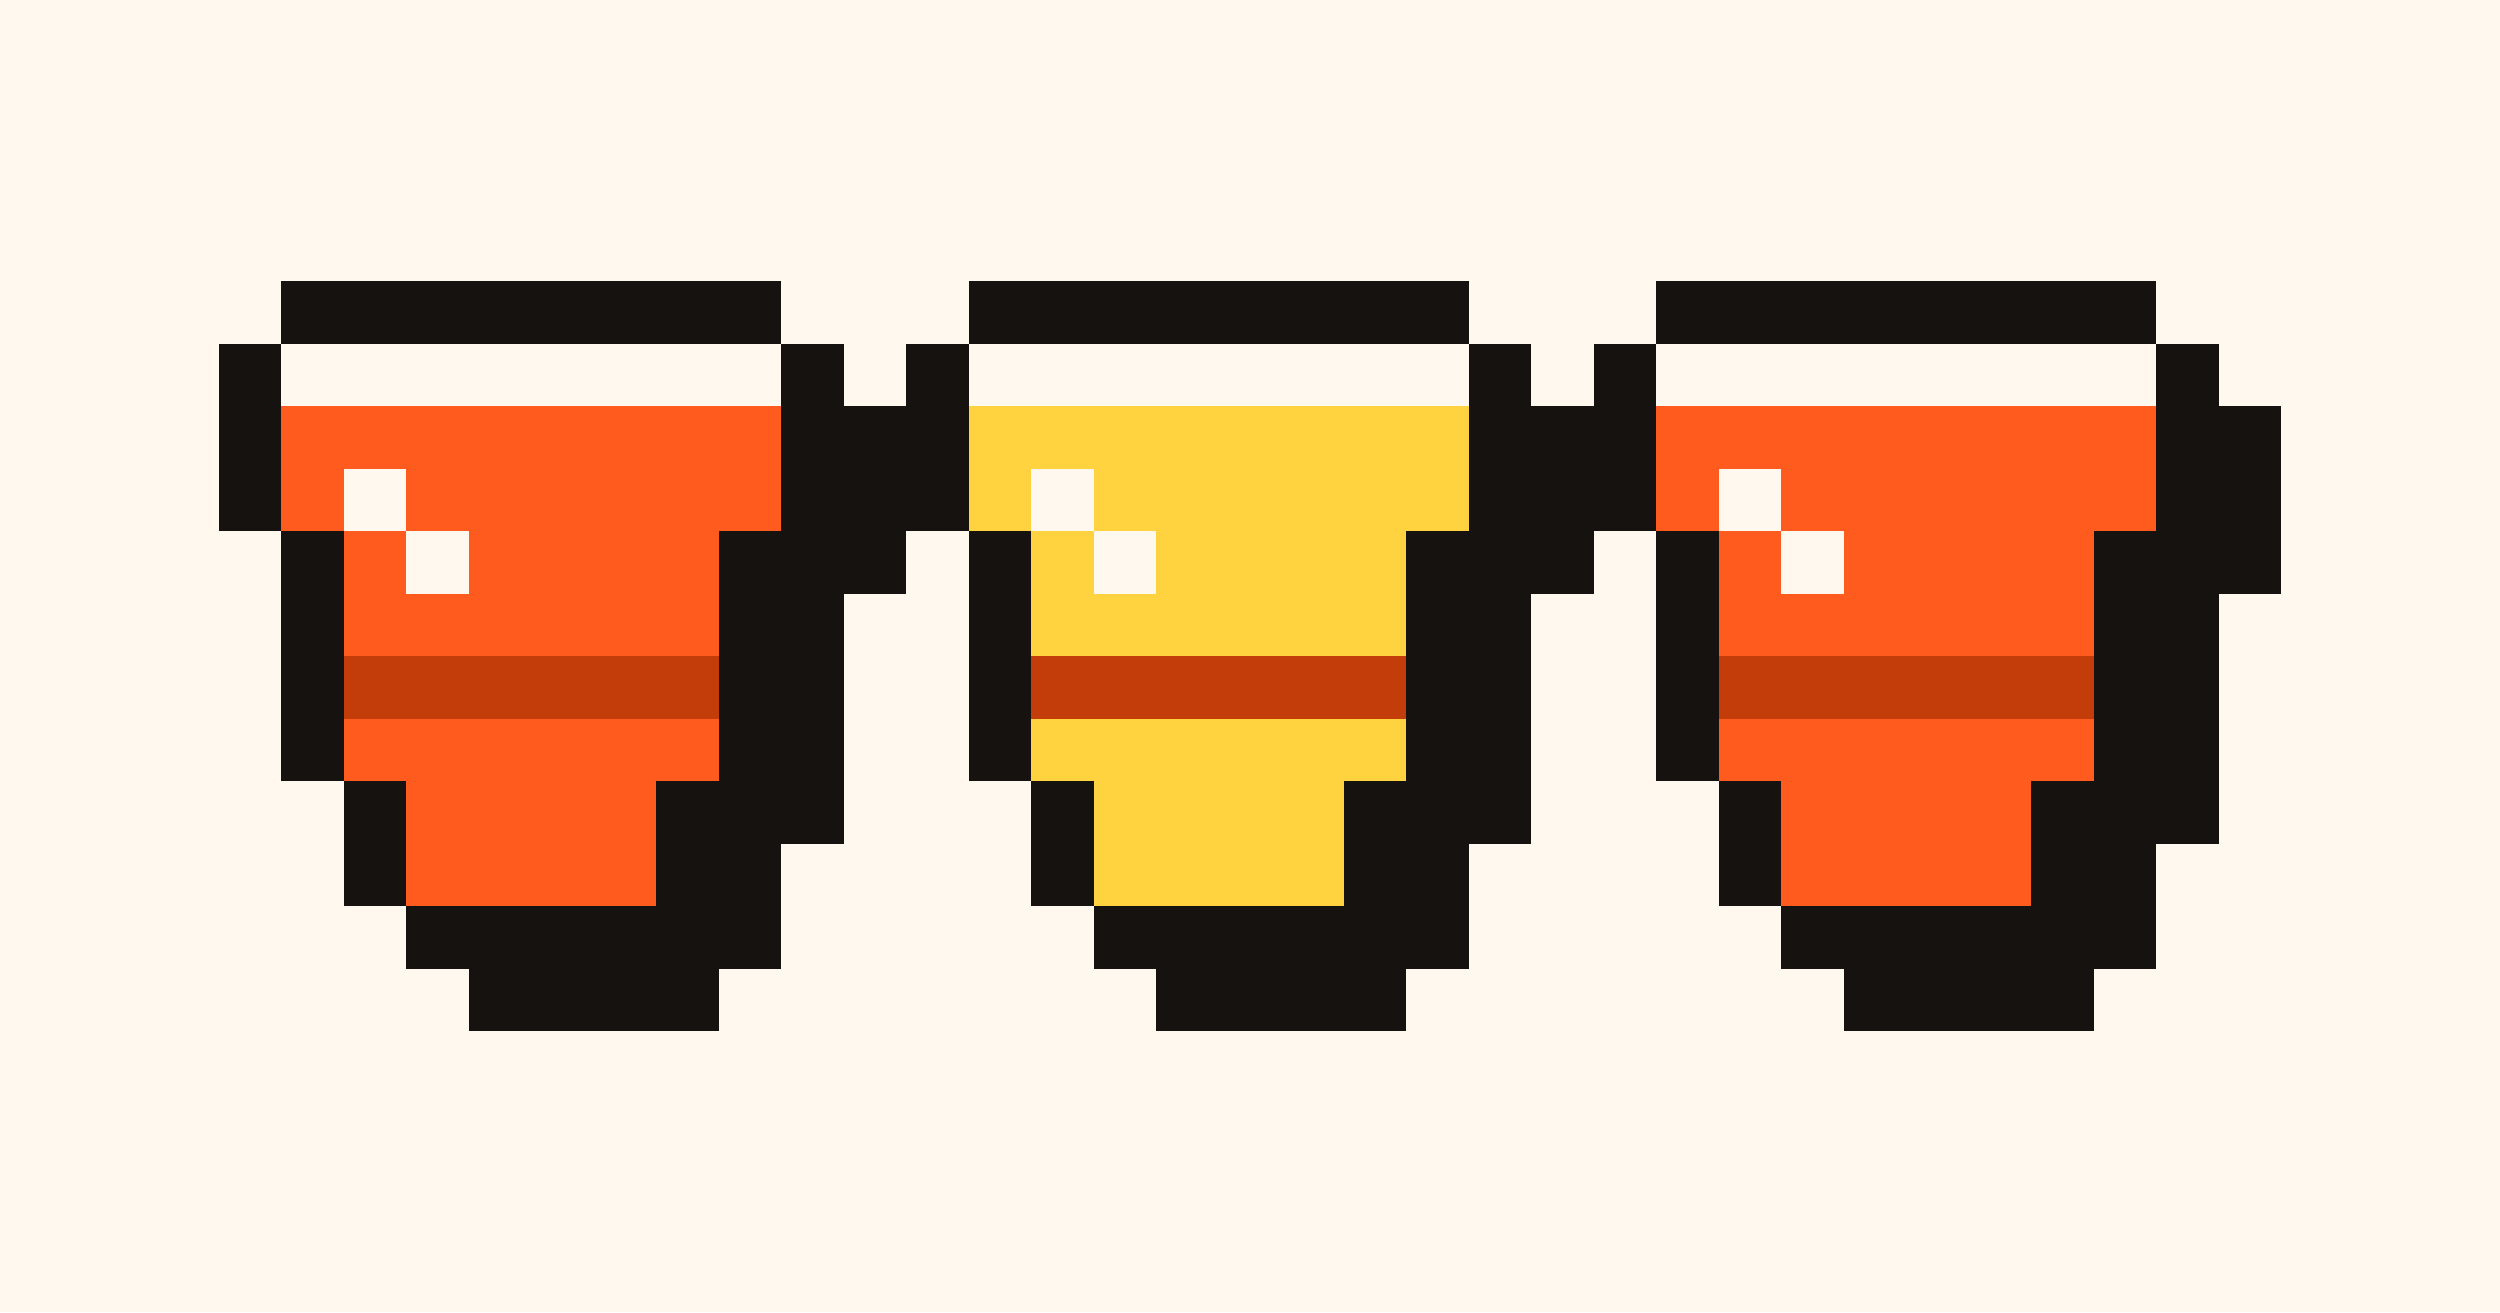
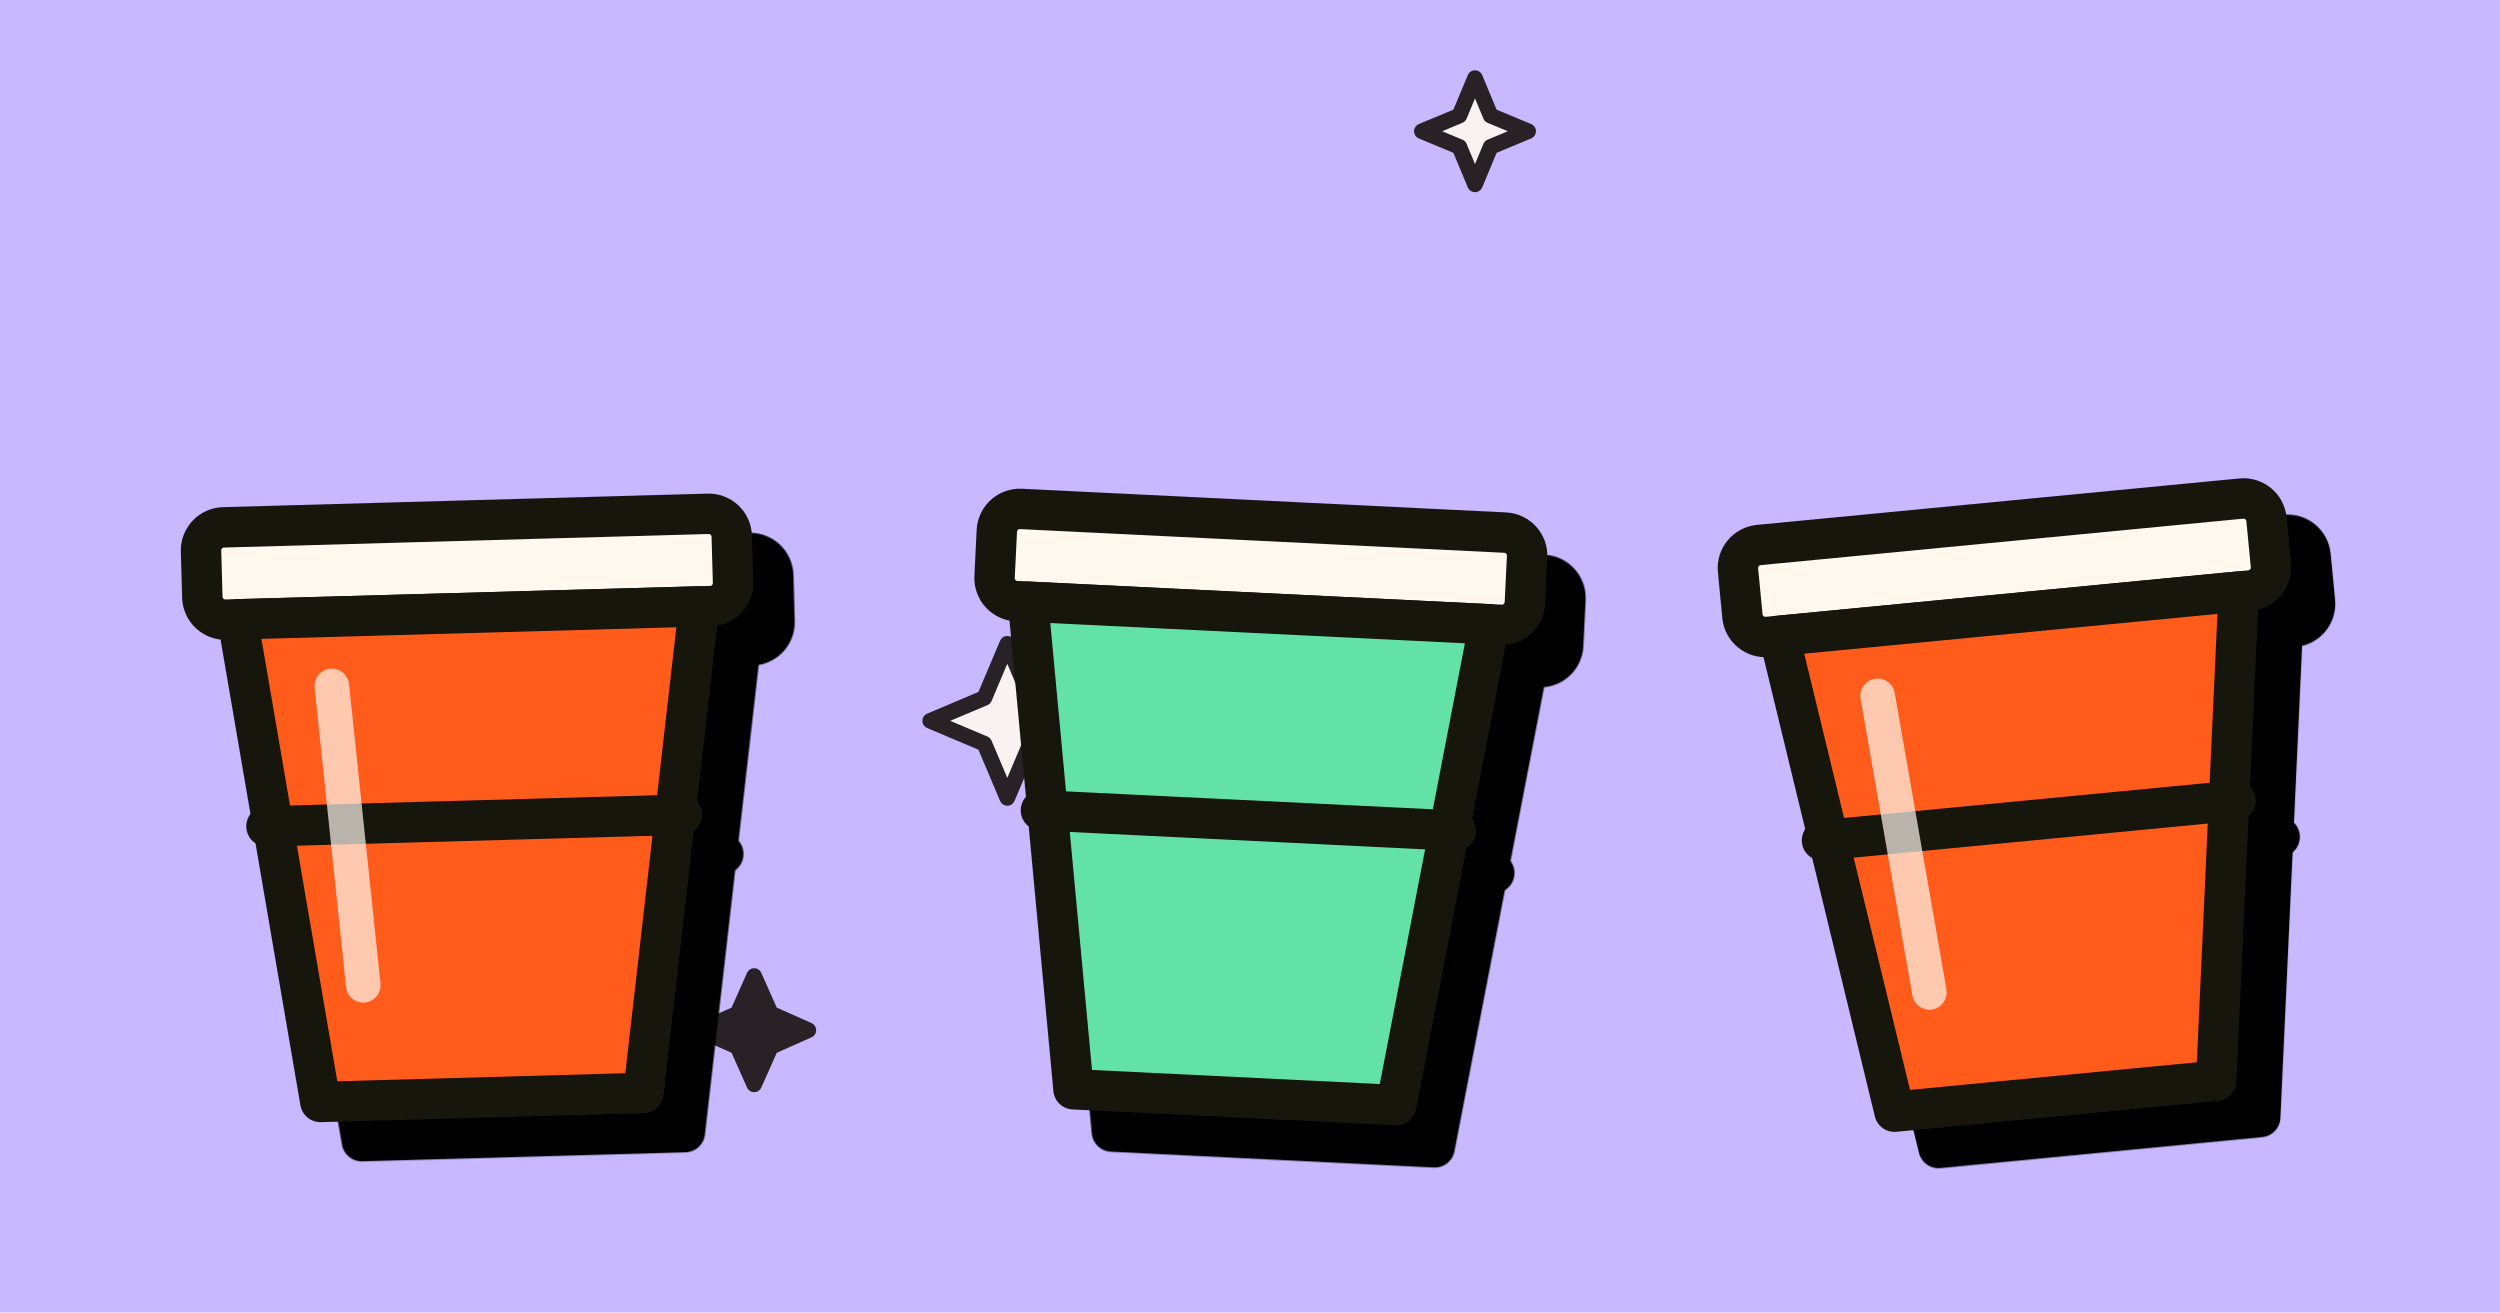
- <svg xmlns="http://www.w3.org/2000/svg" viewBox="0 0 240 126" width="240" height="126" shape-rendering="crispEdges">
-   <rect width="240" height="126" fill="#FFF8EE" />
-   <rect x="141" y="105" width="6" height="6" fill="#FFF8EE" />
-   <rect x="135" y="111" width="6" height="6" fill="#FFF8EE" />
-   <rect x="141" y="111" width="6" height="6" fill="#FFF8EE" />
-   <rect x="147" y="111" width="6" height="6" fill="#FFF8EE" />
-   <rect x="141" y="117" width="6" height="6" fill="#FFF8EE" />
-   <rect x="213" y="105" width="6" height="6" fill="#FFF8EE" />
-   <rect x="207" y="111" width="6" height="6" fill="#FFF8EE" />
-   <rect x="213" y="111" width="6" height="6" fill="#FFF8EE" />
-   <rect x="219" y="111" width="6" height="6" fill="#FFF8EE" />
-   <rect x="213" y="117" width="6" height="6" fill="#FFF8EE" />
-   <rect x="81" y="39" width="6" height="6" fill="#16120F" />
-   <rect x="147" y="39" width="6" height="6" fill="#16120F" />
-   <rect x="213" y="39" width="6" height="6" fill="#16120F" />
-   <rect x="81" y="45" width="6" height="6" fill="#16120F" />
-   <rect x="147" y="45" width="6" height="6" fill="#16120F" />
-   <rect x="213" y="45" width="6" height="6" fill="#16120F" />
-   <rect x="75" y="51" width="12" height="6" fill="#16120F" />
-   <rect x="141" y="51" width="12" height="6" fill="#16120F" />
-   <rect x="207" y="51" width="12" height="6" fill="#16120F" />
-   <rect x="75" y="57" width="6" height="6" fill="#16120F" />
-   <rect x="141" y="57" width="6" height="6" fill="#16120F" />
-   <rect x="207" y="57" width="6" height="6" fill="#16120F" />
-   <rect x="75" y="63" width="6" height="6" fill="#16120F" />
-   <rect x="141" y="63" width="6" height="6" fill="#16120F" />
-   <rect x="207" y="63" width="6" height="6" fill="#16120F" />
-   <rect x="75" y="69" width="6" height="6" fill="#16120F" />
-   <rect x="141" y="69" width="6" height="6" fill="#16120F" />
-   <rect x="207" y="69" width="6" height="6" fill="#16120F" />
-   <rect x="69" y="75" width="12" height="6" fill="#16120F" />
-   <rect x="135" y="75" width="12" height="6" fill="#16120F" />
-   <rect x="201" y="75" width="12" height="6" fill="#16120F" />
-   <rect x="69" y="81" width="6" height="6" fill="#16120F" />
-   <rect x="135" y="81" width="6" height="6" fill="#16120F" />
-   <rect x="201" y="81" width="6" height="6" fill="#16120F" />
-   <rect x="63" y="87" width="12" height="6" fill="#16120F" />
-   <rect x="129" y="87" width="12" height="6" fill="#16120F" />
-   <rect x="195" y="87" width="12" height="6" fill="#16120F" />
-   <rect x="45" y="93" width="24" height="6" fill="#16120F" />
-   <rect x="111" y="93" width="24" height="6" fill="#16120F" />
-   <rect x="177" y="93" width="24" height="6" fill="#16120F" />
-   <rect x="27" y="27" width="48" height="6" fill="#16120F" />
-   <rect x="93" y="27" width="48" height="6" fill="#16120F" />
-   <rect x="159" y="27" width="48" height="6" fill="#16120F" />
-   <rect x="21" y="33" width="6" height="6" fill="#16120F" />
-   <rect x="75" y="33" width="6" height="6" fill="#16120F" />
-   <rect x="87" y="33" width="6" height="6" fill="#16120F" />
-   <rect x="141" y="33" width="6" height="6" fill="#16120F" />
-   <rect x="153" y="33" width="6" height="6" fill="#16120F" />
-   <rect x="207" y="33" width="6" height="6" fill="#16120F" />
-   <rect x="21" y="39" width="6" height="6" fill="#16120F" />
-   <rect x="75" y="39" width="6" height="6" fill="#16120F" />
-   <rect x="87" y="39" width="6" height="6" fill="#16120F" />
-   <rect x="141" y="39" width="6" height="6" fill="#16120F" />
-   <rect x="153" y="39" width="6" height="6" fill="#16120F" />
-   <rect x="207" y="39" width="6" height="6" fill="#16120F" />
-   <rect x="21" y="45" width="6" height="6" fill="#16120F" />
-   <rect x="75" y="45" width="6" height="6" fill="#16120F" />
-   <rect x="87" y="45" width="6" height="6" fill="#16120F" />
-   <rect x="141" y="45" width="6" height="6" fill="#16120F" />
-   <rect x="153" y="45" width="6" height="6" fill="#16120F" />
-   <rect x="207" y="45" width="6" height="6" fill="#16120F" />
-   <rect x="27" y="51" width="6" height="6" fill="#16120F" />
-   <rect x="69" y="51" width="6" height="6" fill="#16120F" />
-   <rect x="93" y="51" width="6" height="6" fill="#16120F" />
-   <rect x="135" y="51" width="6" height="6" fill="#16120F" />
-   <rect x="159" y="51" width="6" height="6" fill="#16120F" />
-   <rect x="201" y="51" width="6" height="6" fill="#16120F" />
-   <rect x="27" y="57" width="6" height="6" fill="#16120F" />
-   <rect x="69" y="57" width="6" height="6" fill="#16120F" />
-   <rect x="93" y="57" width="6" height="6" fill="#16120F" />
-   <rect x="135" y="57" width="6" height="6" fill="#16120F" />
-   <rect x="159" y="57" width="6" height="6" fill="#16120F" />
-   <rect x="201" y="57" width="6" height="6" fill="#16120F" />
-   <rect x="27" y="63" width="6" height="6" fill="#16120F" />
-   <rect x="69" y="63" width="6" height="6" fill="#16120F" />
-   <rect x="93" y="63" width="6" height="6" fill="#16120F" />
-   <rect x="135" y="63" width="6" height="6" fill="#16120F" />
-   <rect x="159" y="63" width="6" height="6" fill="#16120F" />
-   <rect x="201" y="63" width="6" height="6" fill="#16120F" />
-   <rect x="27" y="69" width="6" height="6" fill="#16120F" />
-   <rect x="69" y="69" width="6" height="6" fill="#16120F" />
-   <rect x="93" y="69" width="6" height="6" fill="#16120F" />
-   <rect x="135" y="69" width="6" height="6" fill="#16120F" />
-   <rect x="159" y="69" width="6" height="6" fill="#16120F" />
-   <rect x="201" y="69" width="6" height="6" fill="#16120F" />
-   <rect x="33" y="75" width="6" height="6" fill="#16120F" />
-   <rect x="63" y="75" width="6" height="6" fill="#16120F" />
-   <rect x="99" y="75" width="6" height="6" fill="#16120F" />
-   <rect x="129" y="75" width="6" height="6" fill="#16120F" />
-   <rect x="165" y="75" width="6" height="6" fill="#16120F" />
-   <rect x="195" y="75" width="6" height="6" fill="#16120F" />
-   <rect x="33" y="81" width="6" height="6" fill="#16120F" />
-   <rect x="63" y="81" width="6" height="6" fill="#16120F" />
-   <rect x="99" y="81" width="6" height="6" fill="#16120F" />
-   <rect x="129" y="81" width="6" height="6" fill="#16120F" />
-   <rect x="165" y="81" width="6" height="6" fill="#16120F" />
-   <rect x="195" y="81" width="6" height="6" fill="#16120F" />
-   <rect x="39" y="87" width="24" height="6" fill="#16120F" />
-   <rect x="105" y="87" width="24" height="6" fill="#16120F" />
-   <rect x="171" y="87" width="24" height="6" fill="#16120F" />
-   <rect x="93" y="39" width="48" height="6" fill="#FFD23F" />
-   <rect x="93" y="45" width="6" height="6" fill="#FFD23F" />
-   <rect x="105" y="45" width="36" height="6" fill="#FFD23F" />
-   <rect x="99" y="51" width="6" height="6" fill="#FFD23F" />
-   <rect x="111" y="51" width="24" height="6" fill="#FFD23F" />
-   <rect x="99" y="57" width="36" height="6" fill="#FFD23F" />
-   <rect x="99" y="69" width="36" height="6" fill="#FFD23F" />
-   <rect x="105" y="75" width="24" height="6" fill="#FFD23F" />
-   <rect x="105" y="81" width="24" height="6" fill="#FFD23F" />
-   <rect x="27" y="39" width="48" height="6" fill="#FF5B1F" />
-   <rect x="159" y="39" width="48" height="6" fill="#FF5B1F" />
-   <rect x="27" y="45" width="6" height="6" fill="#FF5B1F" />
-   <rect x="39" y="45" width="36" height="6" fill="#FF5B1F" />
-   <rect x="159" y="45" width="6" height="6" fill="#FF5B1F" />
-   <rect x="171" y="45" width="36" height="6" fill="#FF5B1F" />
-   <rect x="33" y="51" width="6" height="6" fill="#FF5B1F" />
-   <rect x="45" y="51" width="24" height="6" fill="#FF5B1F" />
-   <rect x="165" y="51" width="6" height="6" fill="#FF5B1F" />
-   <rect x="177" y="51" width="24" height="6" fill="#FF5B1F" />
-   <rect x="33" y="57" width="36" height="6" fill="#FF5B1F" />
-   <rect x="165" y="57" width="36" height="6" fill="#FF5B1F" />
-   <rect x="33" y="69" width="36" height="6" fill="#FF5B1F" />
-   <rect x="165" y="69" width="36" height="6" fill="#FF5B1F" />
-   <rect x="39" y="75" width="24" height="6" fill="#FF5B1F" />
-   <rect x="171" y="75" width="24" height="6" fill="#FF5B1F" />
-   <rect x="39" y="81" width="24" height="6" fill="#FF5B1F" />
-   <rect x="171" y="81" width="24" height="6" fill="#FF5B1F" />
-   <rect x="33" y="63" width="36" height="6" fill="#C23D0A" />
-   <rect x="99" y="63" width="36" height="6" fill="#C23D0A" />
-   <rect x="165" y="63" width="36" height="6" fill="#C23D0A" />
-   <rect x="27" y="33" width="48" height="6" fill="#FFF8EE" />
-   <rect x="93" y="33" width="48" height="6" fill="#FFF8EE" />
-   <rect x="159" y="33" width="48" height="6" fill="#FFF8EE" />
-   <rect x="33" y="45" width="6" height="6" fill="#FFF8EE" />
-   <rect x="99" y="45" width="6" height="6" fill="#FFF8EE" />
-   <rect x="165" y="45" width="6" height="6" fill="#FFF8EE" />
-   <rect x="39" y="51" width="6" height="6" fill="#FFF8EE" />
-   <rect x="105" y="51" width="6" height="6" fill="#FFF8EE" />
-   <rect x="171" y="51" width="6" height="6" fill="#FFF8EE" />
+ <svg xmlns="http://www.w3.org/2000/svg" viewBox="0 0 240 126" width="240" height="126">
+   <defs>
+     <filter id="h" x="-15%" y="-15%" width="140%" height="140%">
+       <feOffset in="SourceAlpha" dx="3.5" dy="3.5" result="s" />
+       <feMerge>
+         <feMergeNode in="s" />
+         <feMergeNode in="SourceGraphic" />
+       </feMerge>
+     </filter>
+   </defs>
+   <rect width="240" height="126" fill="#C7B8FF" />
+   <path d="M72.4 93.7l1.6 3.6 3.6 1.6-3.6 1.6-1.6 3.6-1.6-3.6-3.6-1.6 3.6-1.6z" fill="#16120F" stroke="#16120F" stroke-width="1.5" stroke-linejoin="round" opacity=".9" />
+   <path d="M141.6 7.5l1.5 3.6 3.6 1.5-3.6 1.5-1.5 3.6-1.5-3.6-3.6-1.5 3.6-1.5z" fill="#FFF8EE" stroke="#16120F" stroke-width="1.5" stroke-linejoin="round" opacity=".9" />
+   <path d="M96.7 61.8l2.2 5.2 5.2 2.2-5.2 2.2-2.2 5.2-2.2-5.2-5.2-2.2 5.2-2.2z" fill="#FFF8EE" stroke="#16120F" stroke-width="1.5" stroke-linejoin="round" opacity=".9" />
+   <path d="M42.8 67.6l2.4 5.7 5.7 2.4-5.7 2.4-2.4 5.7-2.4-5.7-5.7-2.4 5.7-2.4z" fill="#16120F" stroke="#16120F" stroke-width="1.5" stroke-linejoin="round" opacity=".9" />
+   <g transform="translate(10.0 41.1) rotate(-1.6 35.5 35.5) scale(1.108)" filter="url(#h)">
+     <rect x="9" y="8" width="46" height="8" rx="2" fill="#FFF8EE" stroke="#16120F" stroke-width="3.5" stroke-linejoin="round" stroke-linecap="round" />
+     <path d="M12 16h40l-6 42H18z" fill="#FF5B1F" stroke="#16120F" stroke-width="3.5" stroke-linejoin="round" stroke-linecap="round" />
+     <path d="M14 34h36" stroke="#16120F" stroke-width="3.5" stroke-linejoin="round" stroke-linecap="round" />
+     <path d="M20 22l2 26" stroke="#FFF8EE" stroke-width="3" stroke-linecap="round" opacity=".7" />
+   </g>
+   <g transform="translate(84.5 41.1) rotate(2.8 35.5 35.5) scale(1.108)" filter="url(#h)">
+     <rect x="9" y="8" width="46" height="8" rx="2" fill="#FFF8EE" stroke="#16120F" stroke-width="3.5" stroke-linejoin="round" stroke-linecap="round" />
+     <path d="M12 16h40l-6 42H18z" fill="#63E2A8" stroke="#16120F" stroke-width="3.5" stroke-linejoin="round" stroke-linecap="round" />
+     <path d="M14 34h36" stroke="#16120F" stroke-width="3.5" stroke-linejoin="round" stroke-linecap="round" />
+   </g>
+   <g transform="translate(159.1 41.1) rotate(-5.5 35.5 35.5) scale(1.108)" filter="url(#h)">
+     <rect x="9" y="8" width="46" height="8" rx="2" fill="#FFF8EE" stroke="#16120F" stroke-width="3.5" stroke-linejoin="round" stroke-linecap="round" />
+     <path d="M12 16h40l-6 42H18z" fill="#FF5B1F" stroke="#16120F" stroke-width="3.5" stroke-linejoin="round" stroke-linecap="round" />
+     <path d="M14 34h36" stroke="#16120F" stroke-width="3.5" stroke-linejoin="round" stroke-linecap="round" />
+     <path d="M20 22l2 26" stroke="#FFF8EE" stroke-width="3" stroke-linecap="round" opacity=".7" />
+   </g>
</svg>
